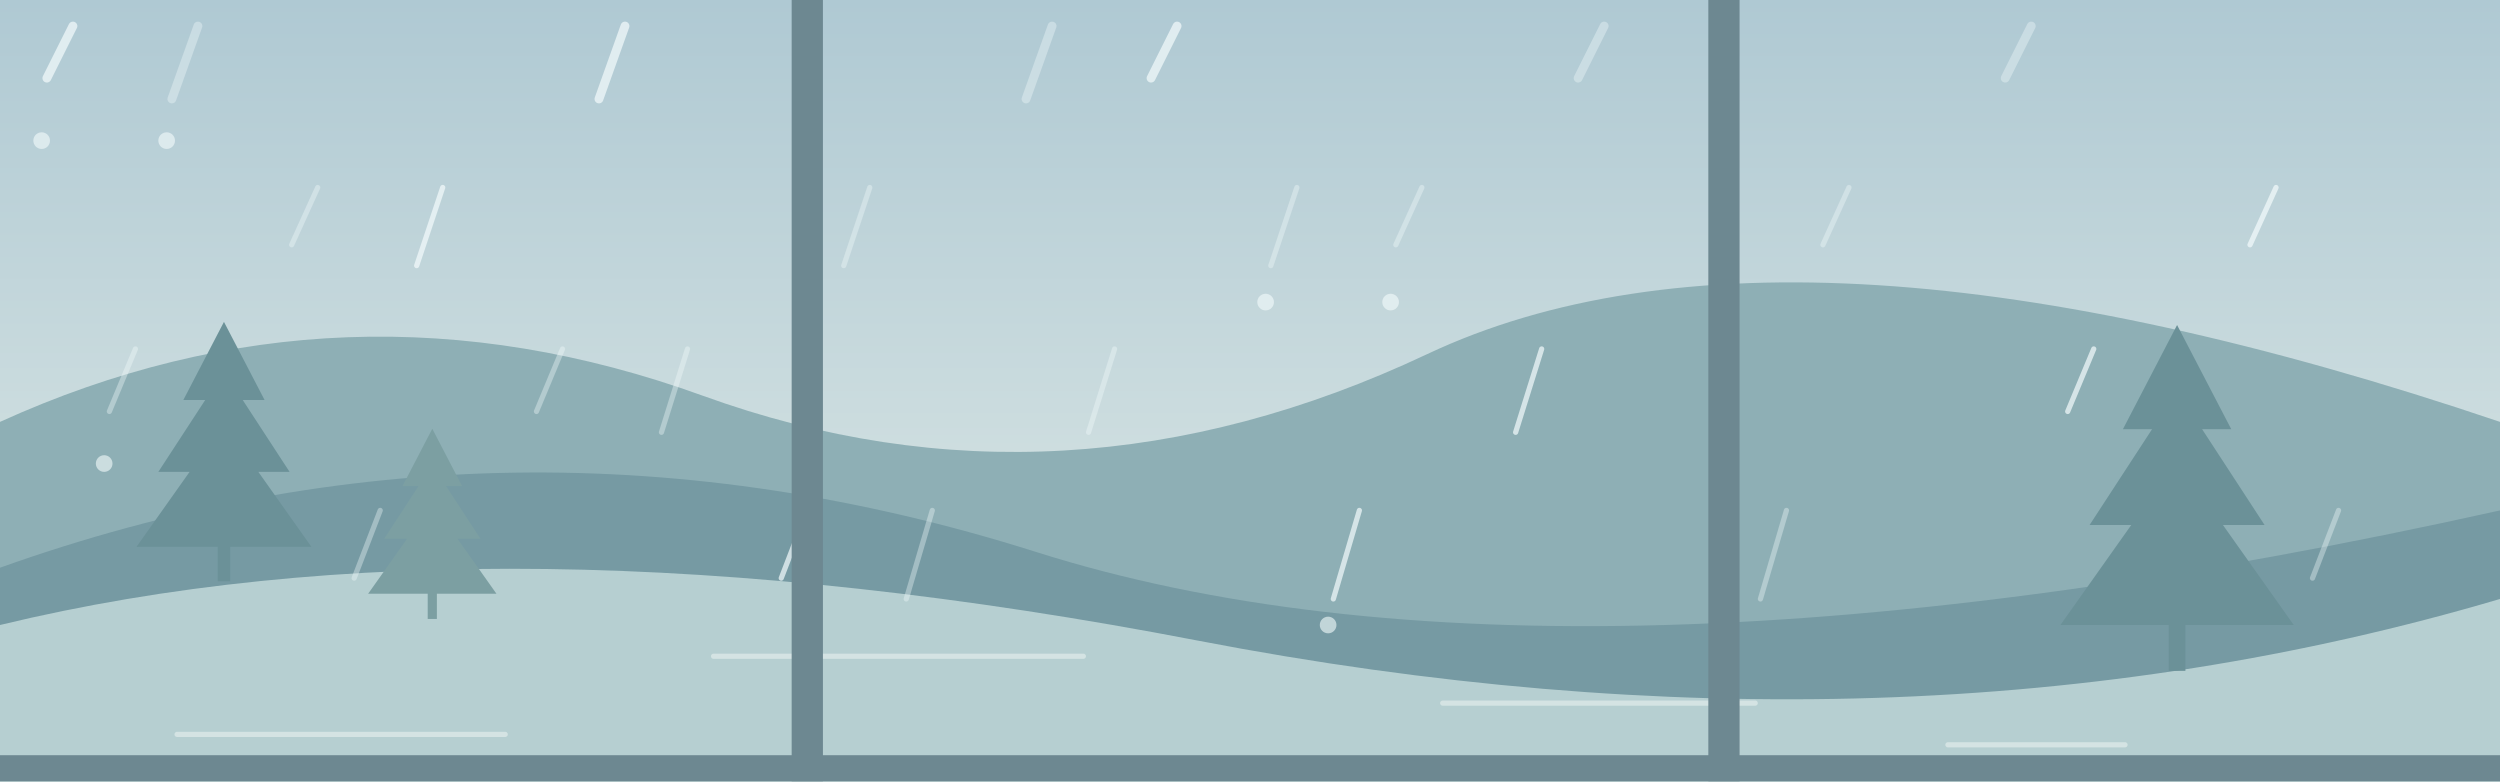
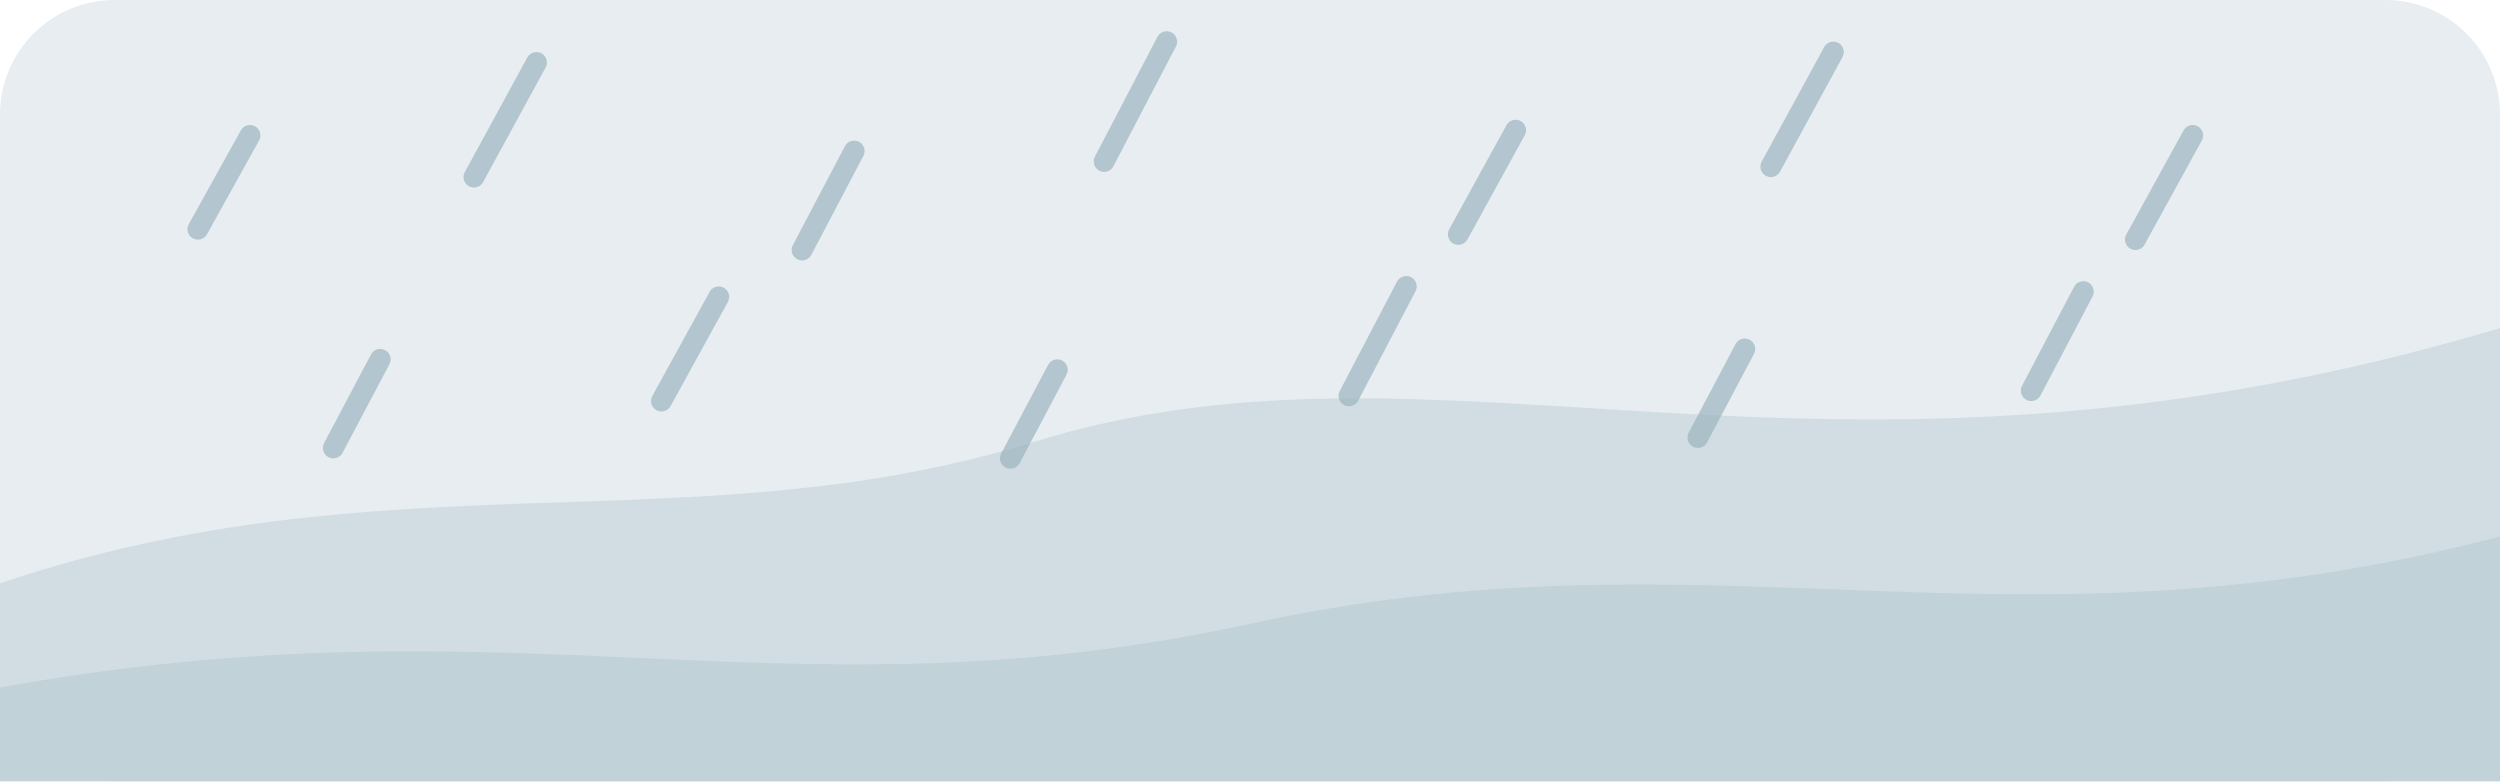
- <svg xmlns="http://www.w3.org/2000/svg" viewBox="0 0 480 150" role="img" aria-label="Rain on a window overlooking a misty lake">
-   <defs>
-     <linearGradient id="sky" x2="0" y2="1">
-       <stop stop-color="#AFC9D3" />
-       <stop offset="1" stop-color="#E3ECE8" />
-     </linearGradient>
-   </defs>
-   <rect x="0" y="0" width="480" height="150" rx="0" fill="url(#sky)" />
-   <path d="M0 81q66-30 135-5t139-8 206 13v69H0Z" fill="#8EAFB5" />
-   <path d="M0 109q98-35 199-3t281-8v52H0Z" fill="#769AA3" />
-   <path d="M0 120q95-23 230 3t250-8v35H0Z" fill="#B6CFD1" />
-   <g transform="translate(43 105) scale(0.6)" fill="#6B9198">
-     <path d="M0-72-13-47h7l-15 23h10L-28 0H28L11-24h10L6-47h7Z" />
-     <path d="M-2-7h4v18h-4Z" />
+ <svg xmlns="http://www.w3.org/2000/svg" viewBox="0 0 480 150" role="img" aria-label="Gentle rain artwork">
+   <rect width="480" height="150" rx="22" fill="#E7EDF0" />
+   <path d="M0 112c74-25 133-7 198-27 80-25 151 17 282-22v87H0z" fill="#D1DDE2" />
+   <g fill="none" stroke="#9CB3BF" stroke-linecap="round" stroke-width="4" opacity=".7">
+     <path d="m48 26-10 18M103 12 91 34M164 29l-10 19M224 8l-12 23M291 25l-11 20M352 10l-12 22M421 26l-11 20" />
+     <path d="m73 69-9 17M138 57l-11 20M203 71l-9 17M270 55l-11 21M335 67l-9 17M400 56l-10 19" />
  </g>
-   <g transform="translate(83 114) scale(0.44)" fill="#7C9FA2">
-     <path d="M0-72-13-47h7l-15 23h10L-28 0H28L11-24h10L6-47h7Z" />
-     <path d="M-2-7h4v18h-4Z" />
-   </g>
-   <g transform="translate(418 120) scale(0.8)" fill="#6B9198">
-     <path d="M0-72-13-47h7l-15 23h10L-28 0H28L11-24h10L6-47h7Z" />
-     <path d="M-2-7h4v18h-4Z" />
-   </g>
-   <path d="M137 126h71m69 9h60M34 141h63m277 2h34" fill="none" stroke="#E3EEEC" stroke-width="1" stroke-linecap="round" opacity=".65" />
-   <path d="M14 5l-5 10" fill="none" stroke="#F4FBFC" stroke-width="1.7" stroke-linecap="round" opacity=".7" />
-   <circle cx="8" cy="27" r="1.6" fill="#F4FBFC" opacity=".6" />
-   <path d="M61 36l-5 11" fill="none" stroke="#F4FBFC" stroke-width="1" stroke-linecap="round" opacity=".36" />
-   <path d="M108 67l-5 12" fill="none" stroke="#F4FBFC" stroke-width="1" stroke-linecap="round" opacity=".36" />
-   <path d="M155 98l-5 13" fill="none" stroke="#F4FBFC" stroke-width="1" stroke-linecap="round" opacity=".7" />
-   <path d="M202 5l-5 14" fill="none" stroke="#F4FBFC" stroke-width="1.7" stroke-linecap="round" opacity=".36" />
-   <path d="M249 36l-5 15" fill="none" stroke="#F4FBFC" stroke-width="1" stroke-linecap="round" opacity=".36" />
-   <circle cx="243" cy="58" r="1.6" fill="#F4FBFC" opacity=".6" />
-   <path d="M296 67l-5 16" fill="none" stroke="#F4FBFC" stroke-width="1" stroke-linecap="round" opacity=".7" />
-   <path d="M343 98l-5 17" fill="none" stroke="#F4FBFC" stroke-width="1" stroke-linecap="round" opacity=".36" />
-   <path d="M390 5l-5 10" fill="none" stroke="#F4FBFC" stroke-width="1.7" stroke-linecap="round" opacity=".36" />
-   <path d="M437 36l-5 11" fill="none" stroke="#F4FBFC" stroke-width="1" stroke-linecap="round" opacity=".7" />
-   <path d="M26 67l-5 12" fill="none" stroke="#F4FBFC" stroke-width="1" stroke-linecap="round" opacity=".36" />
-   <circle cx="20" cy="89" r="1.6" fill="#F4FBFC" opacity=".6" />
-   <path d="M73 98l-5 13" fill="none" stroke="#F4FBFC" stroke-width="1" stroke-linecap="round" opacity=".36" />
-   <path d="M120 5l-5 14" fill="none" stroke="#F4FBFC" stroke-width="1.7" stroke-linecap="round" opacity=".7" />
-   <path d="M167 36l-5 15" fill="none" stroke="#F4FBFC" stroke-width="1" stroke-linecap="round" opacity=".36" />
-   <path d="M214 67l-5 16" fill="none" stroke="#F4FBFC" stroke-width="1" stroke-linecap="round" opacity=".36" />
-   <path d="M261 98l-5 17" fill="none" stroke="#F4FBFC" stroke-width="1" stroke-linecap="round" opacity=".7" />
-   <circle cx="255" cy="120" r="1.6" fill="#F4FBFC" opacity=".6" />
-   <path d="M308 5l-5 10" fill="none" stroke="#F4FBFC" stroke-width="1.7" stroke-linecap="round" opacity=".36" />
-   <path d="M355 36l-5 11" fill="none" stroke="#F4FBFC" stroke-width="1" stroke-linecap="round" opacity=".36" />
-   <path d="M402 67l-5 12" fill="none" stroke="#F4FBFC" stroke-width="1" stroke-linecap="round" opacity=".7" />
-   <path d="M449 98l-5 13" fill="none" stroke="#F4FBFC" stroke-width="1" stroke-linecap="round" opacity=".36" />
-   <path d="M38 5l-5 14" fill="none" stroke="#F4FBFC" stroke-width="1.7" stroke-linecap="round" opacity=".36" />
-   <circle cx="32" cy="27" r="1.6" fill="#F4FBFC" opacity=".6" />
-   <path d="M85 36l-5 15" fill="none" stroke="#F4FBFC" stroke-width="1" stroke-linecap="round" opacity=".7" />
-   <path d="M132 67l-5 16" fill="none" stroke="#F4FBFC" stroke-width="1" stroke-linecap="round" opacity=".36" />
-   <path d="M179 98l-5 17" fill="none" stroke="#F4FBFC" stroke-width="1" stroke-linecap="round" opacity=".36" />
-   <path d="M226 5l-5 10" fill="none" stroke="#F4FBFC" stroke-width="1.7" stroke-linecap="round" opacity=".7" />
-   <path d="M273 36l-5 11" fill="none" stroke="#F4FBFC" stroke-width="1" stroke-linecap="round" opacity=".36" />
-   <circle cx="267" cy="58" r="1.6" fill="#F4FBFC" opacity=".6" />
-   <rect x="152" y="0" width="6" height="150" rx="0" fill="#6D8891" />
-   <rect x="328" y="0" width="6" height="150" rx="0" fill="#6D8891" />
-   <rect x="0" y="145" width="480" height="5" rx="0" fill="#6D8891" />
+   <path d="M0 132c100-18 150 7 239-12 90-20 146 8 241-17v47H0z" fill="#BBCDD5" opacity=".72" />
</svg>
